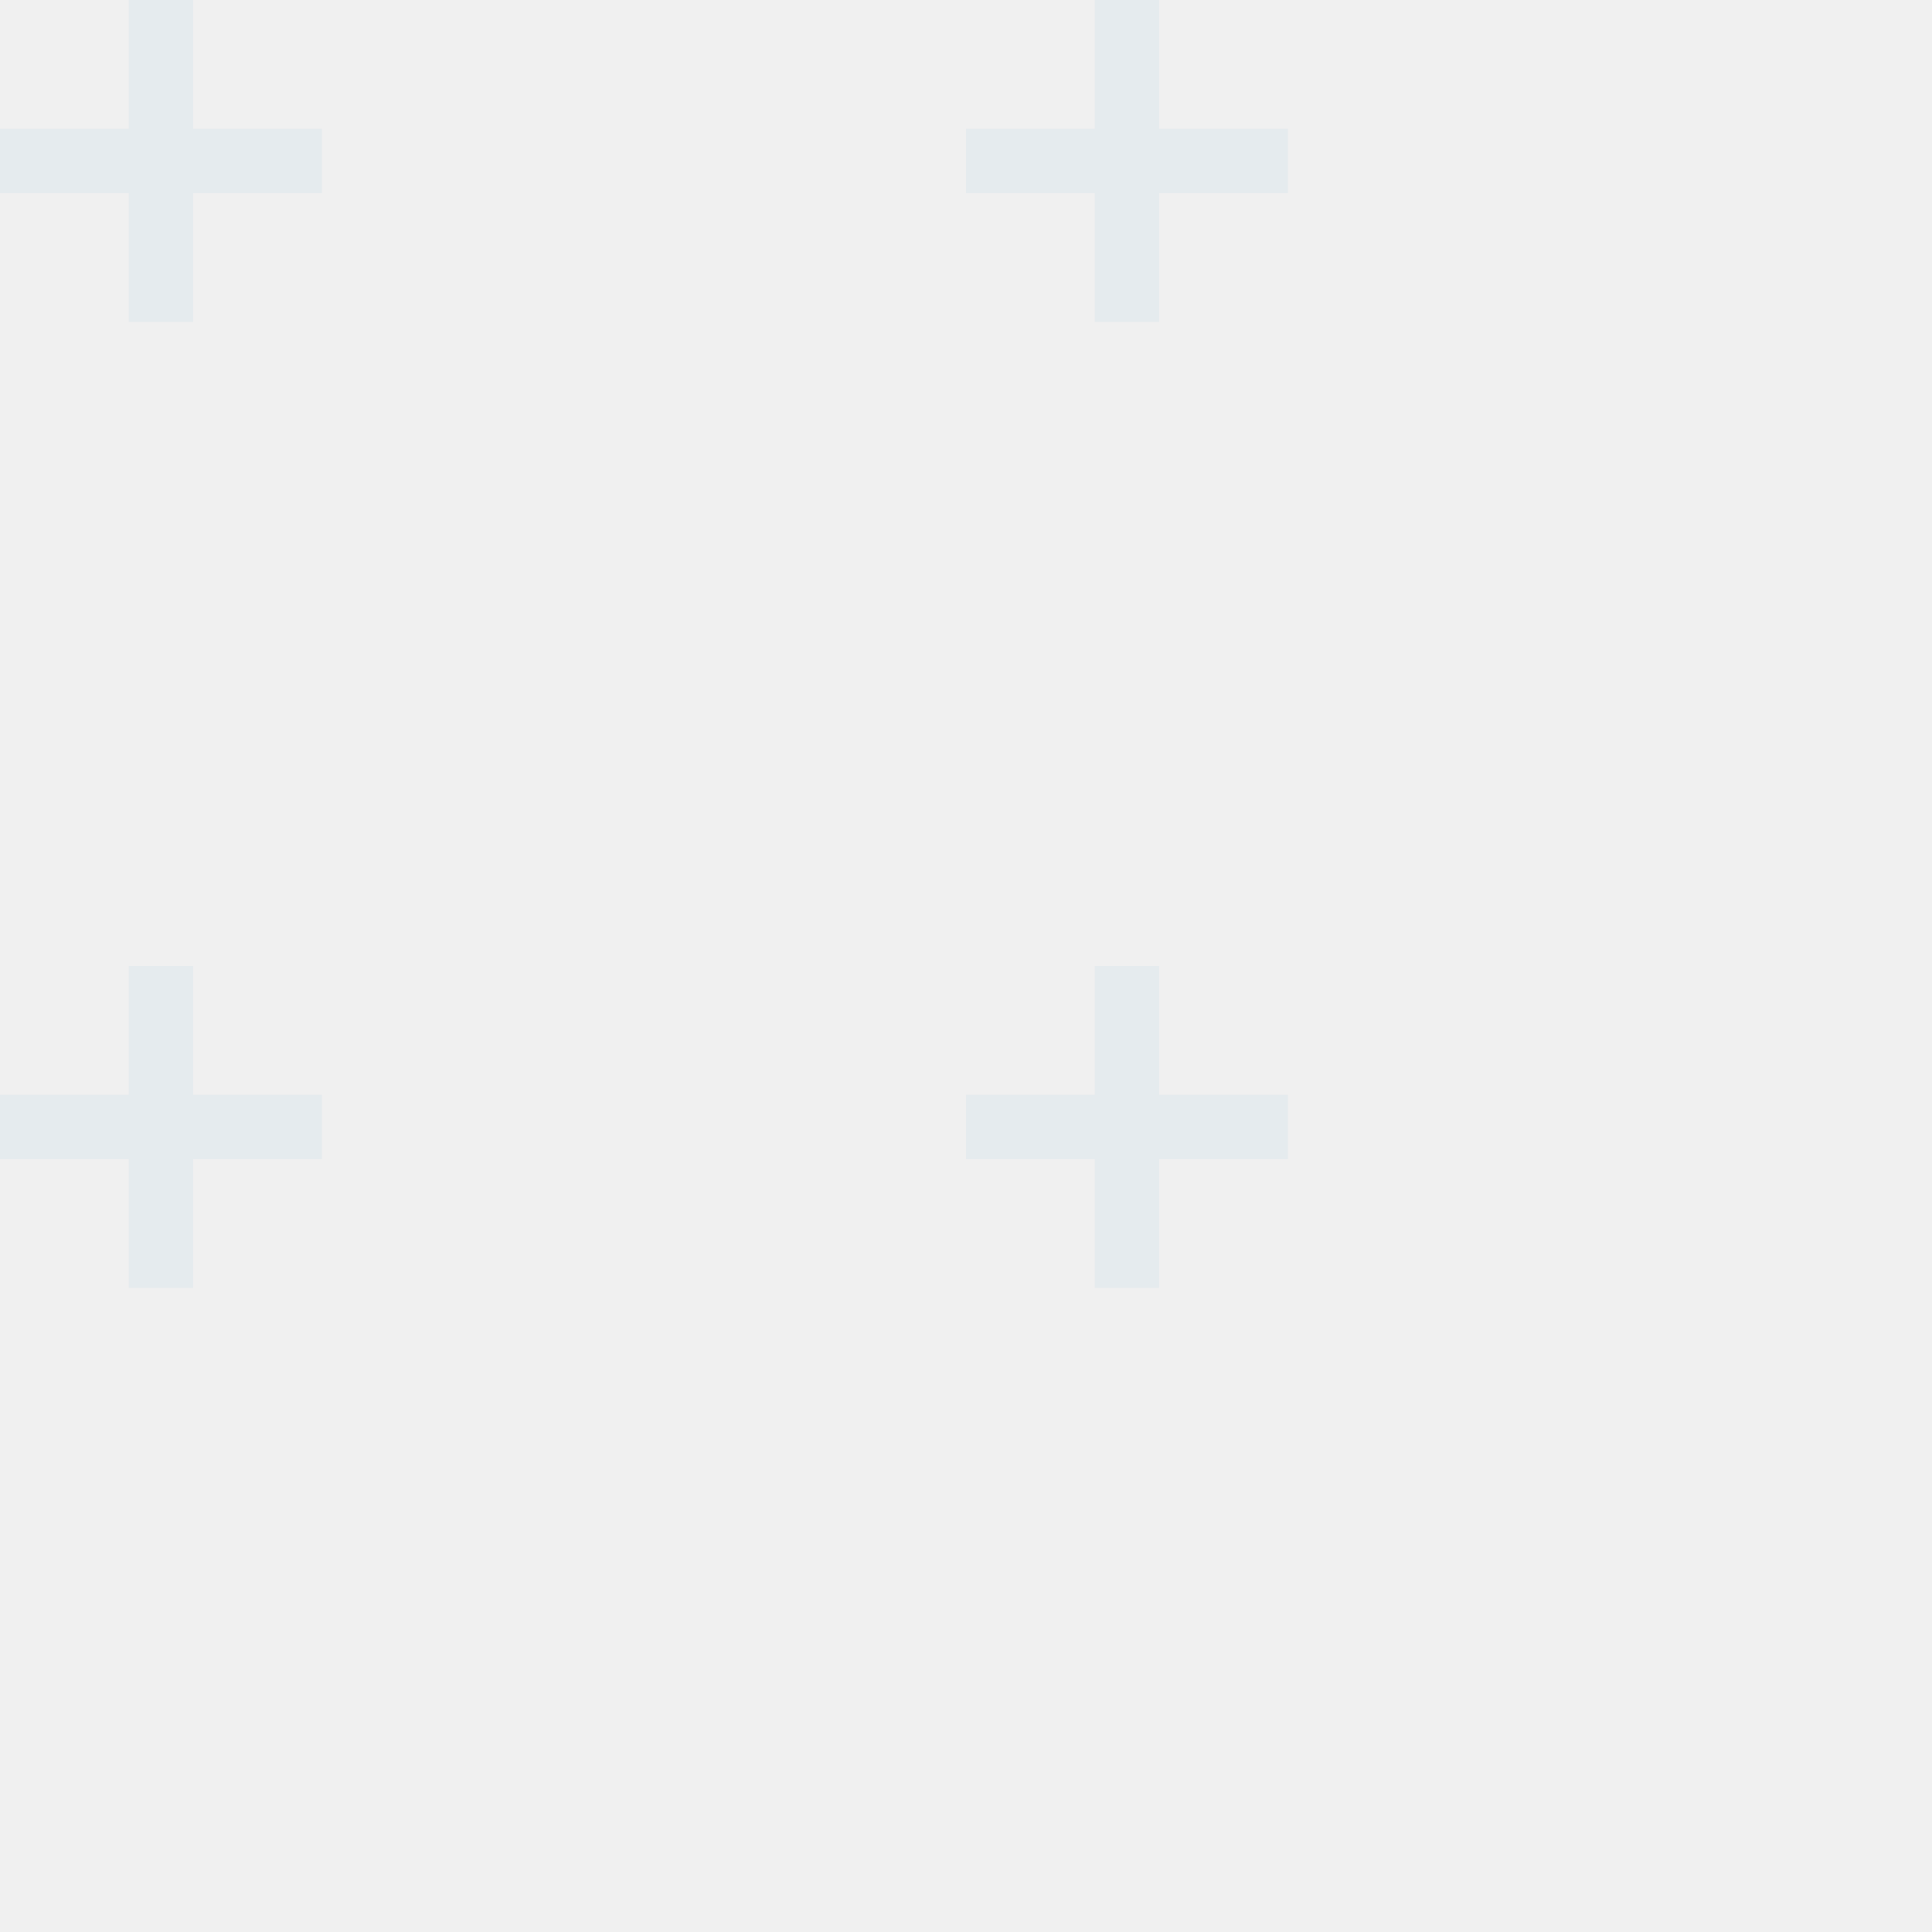
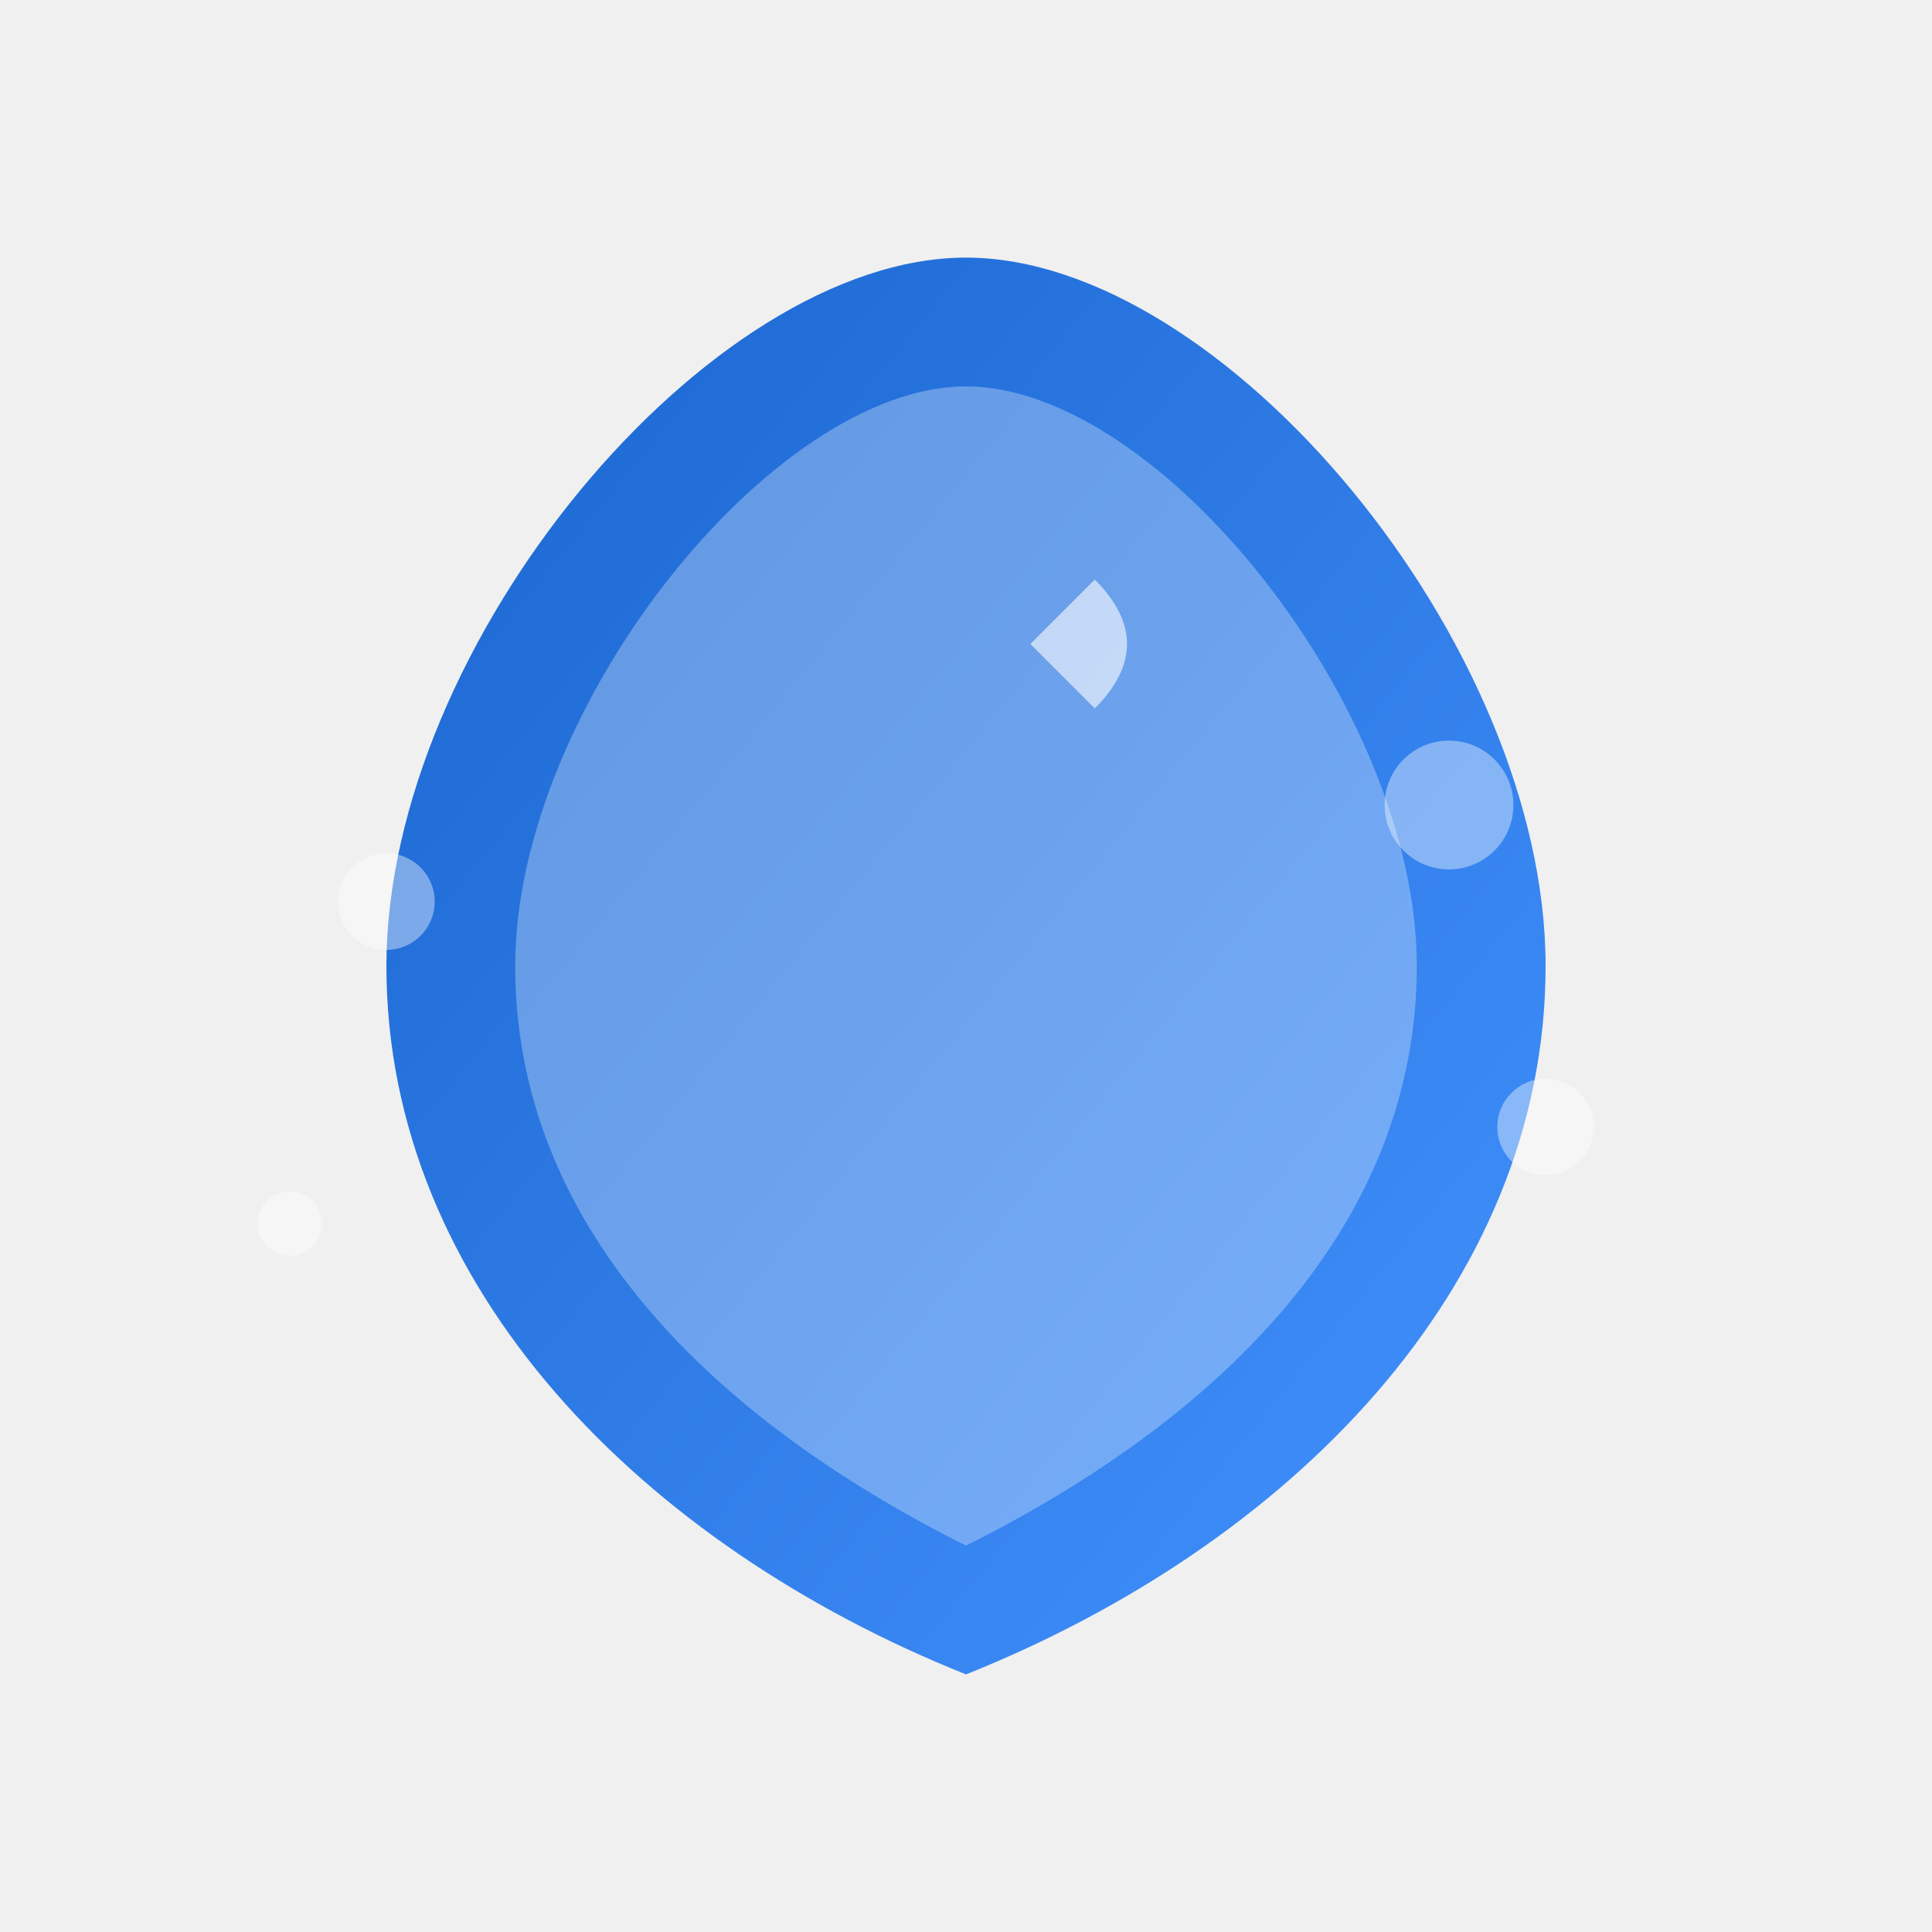
<svg xmlns="http://www.w3.org/2000/svg" width="60" height="60" viewBox="0 0 60 60">
+   <defs>
+     <linearGradient id="waterGradient" x1="0%" y1="0%" x2="100%" y2="100%">
+       <stop offset="0%" stop-color="#0F5ECD" />
+       <stop offset="100%" stop-color="#3A8DFF" />
+     </linearGradient>
+   </defs>
  <g fill="none" fill-rule="evenodd">
-     <g fill="#0284c7" fill-opacity="0.05">
-       <path d="M36 34v-4h-2v4h-4v2h4v4h2v-4h4v-2h-4zm0-30V0h-2v4h-4v2h4v4h2V6h4V4h-4zM6 34v-4H4v4H0v2h4v4h2v-4h4v-2H6zM6 4V0H4v4H0v2h4v4h2V6h4V4H6z" />
-     </g>
+     <path d="M30 8 C 22 8, 12 20, 12 30 C 12 40, 20 48, 30 52 C 40 48, 48 40, 48 30 C 48 20, 38 8, 30 8Z" fill="url(#waterGradient)" fill-opacity="0.95" />
+     <path d="M30 12 C 24 12, 16 22, 16 30 C 16 38, 22 44, 30 48 C 38 44, 44 38, 44 30 C 44 22, 36 12, 30 12Z" fill="#FFFFFF" fill-opacity="0.3" />
+     <path d="M34 18 Q 36 20, 34 22 L 32 20 Q 33 19, 34 18Z" fill="#FFFFFF" fill-opacity="0.6" />
+     <circle cx="45" cy="25" r="2" fill="#FFFFFF" fill-opacity="0.4" />
+     <circle cx="12" cy="28" r="1.5" fill="#FFFFFF" fill-opacity="0.4" />
+     <circle cx="48" cy="35" r="1.5" fill="#FFFFFF" fill-opacity="0.4" />
+     <circle cx="9" cy="38" r="1" fill="#FFFFFF" fill-opacity="0.4" />
  </g>
</svg>
